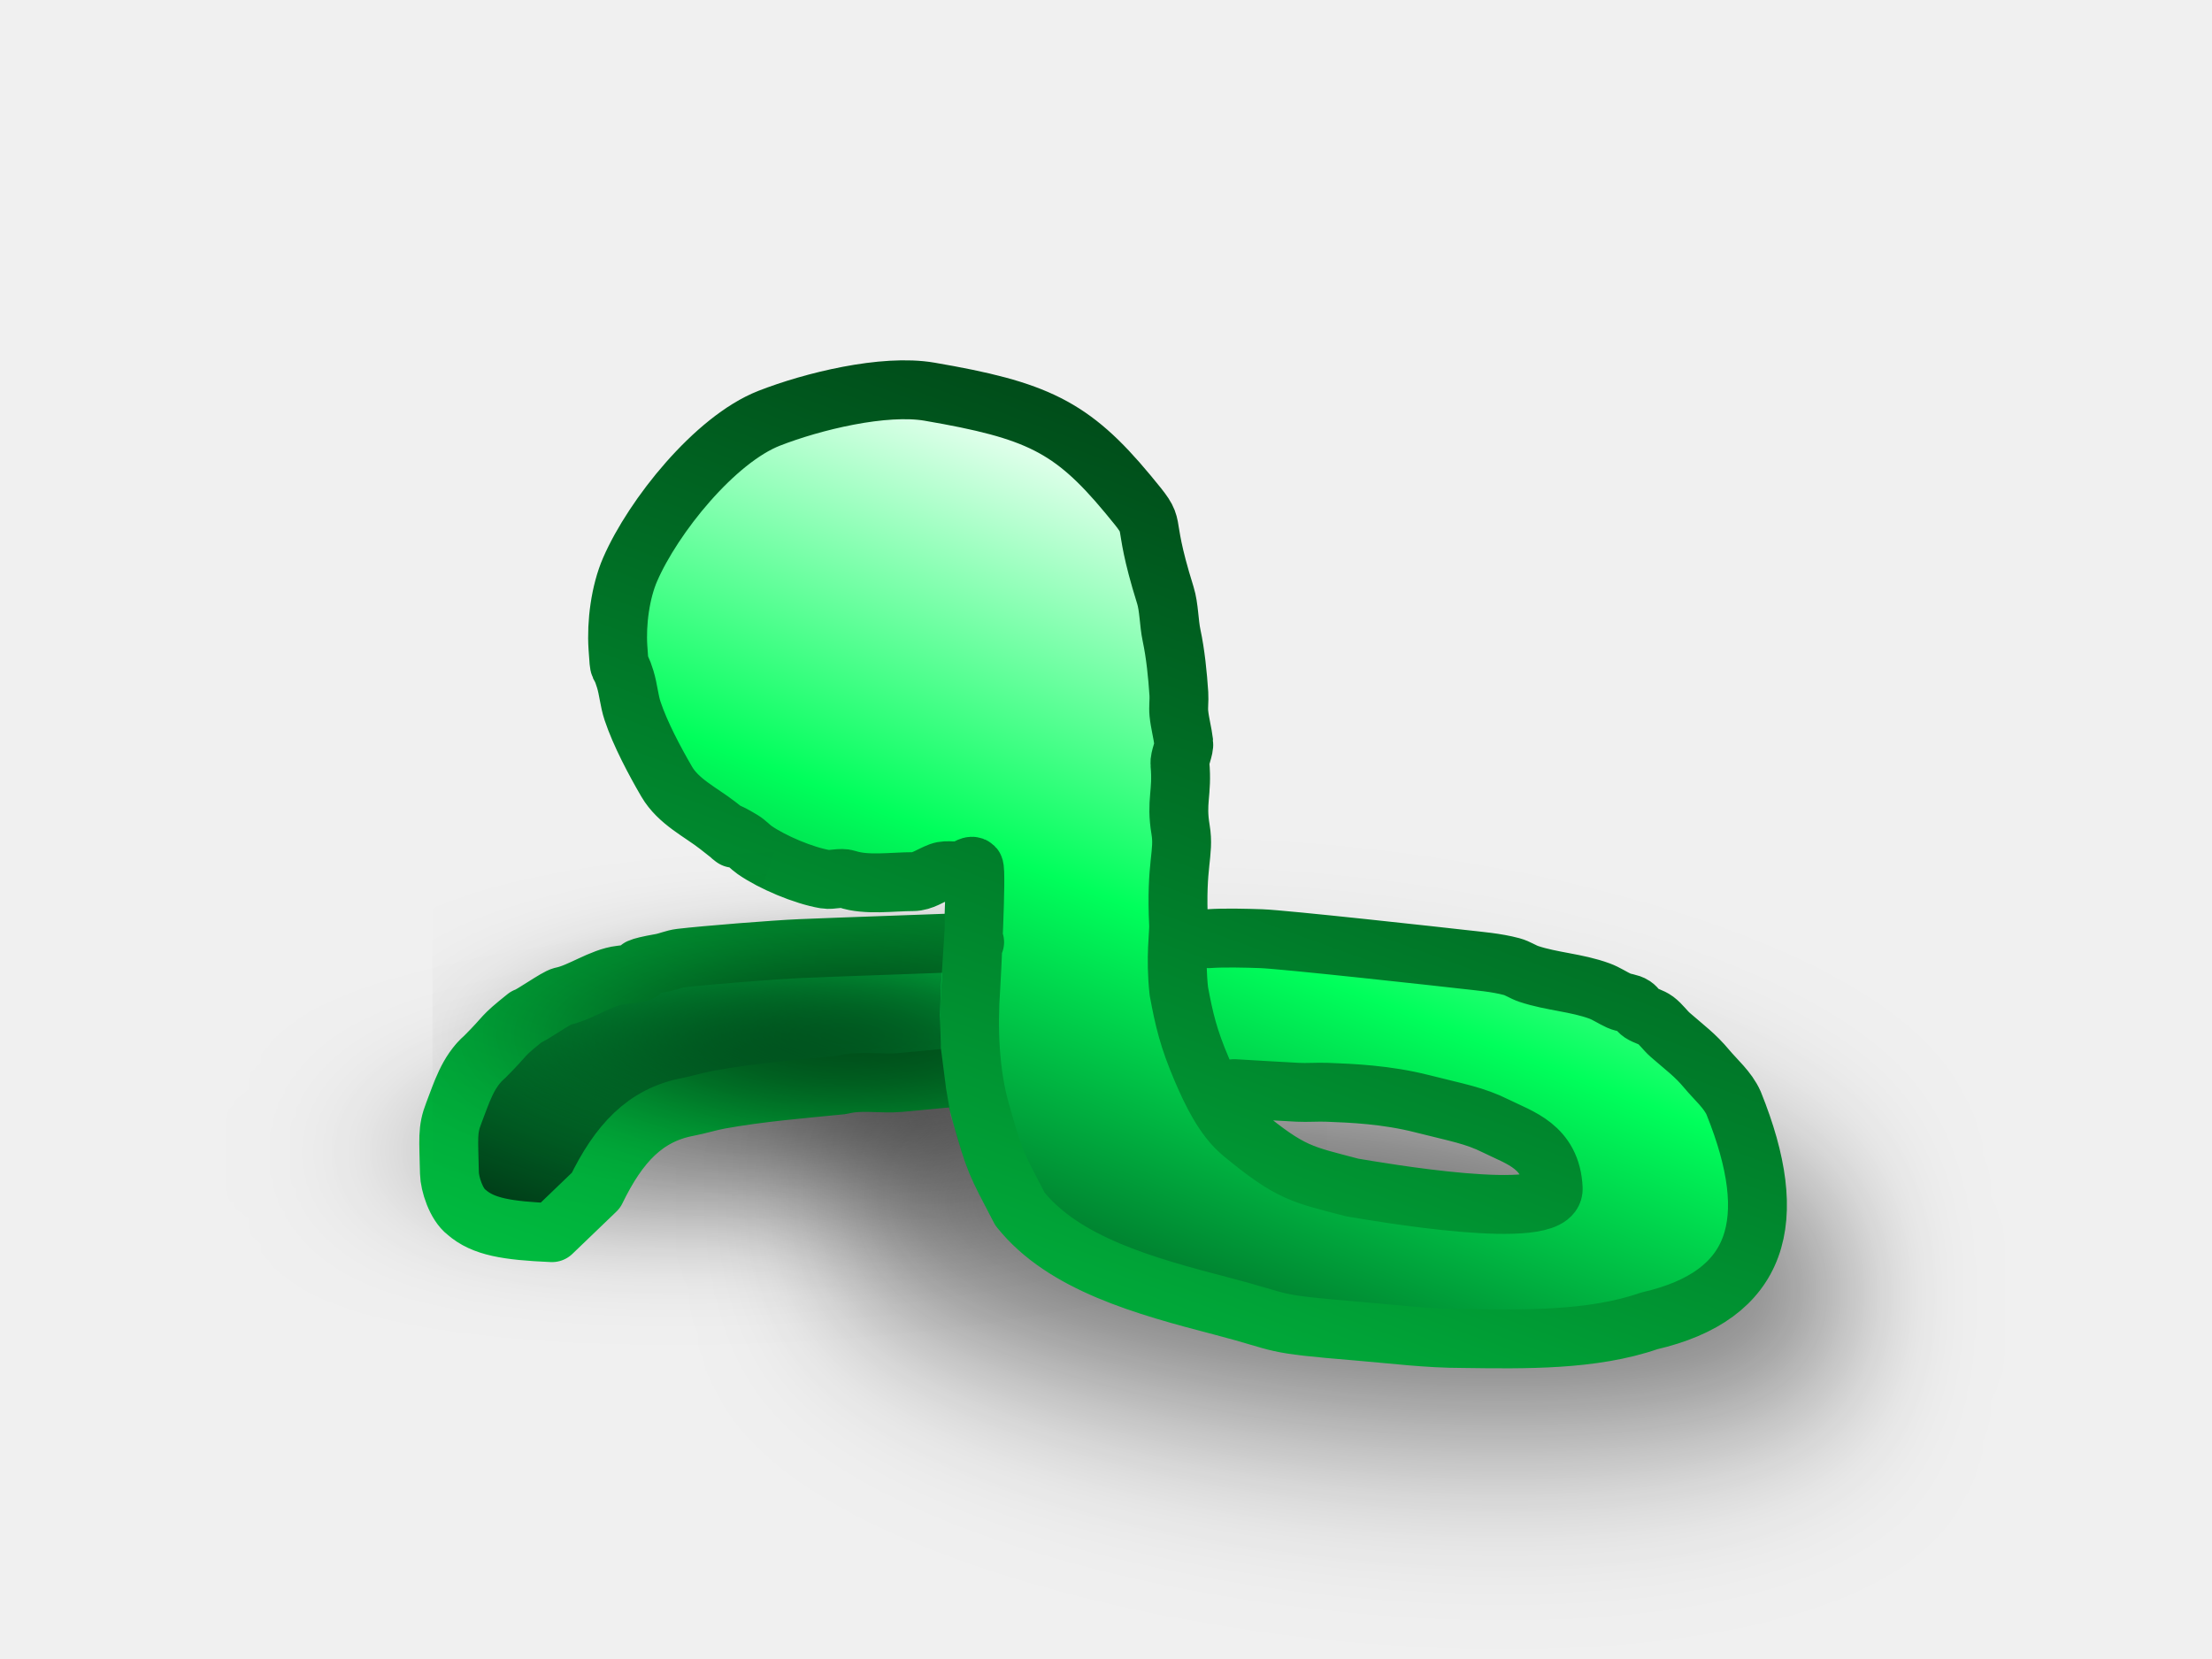
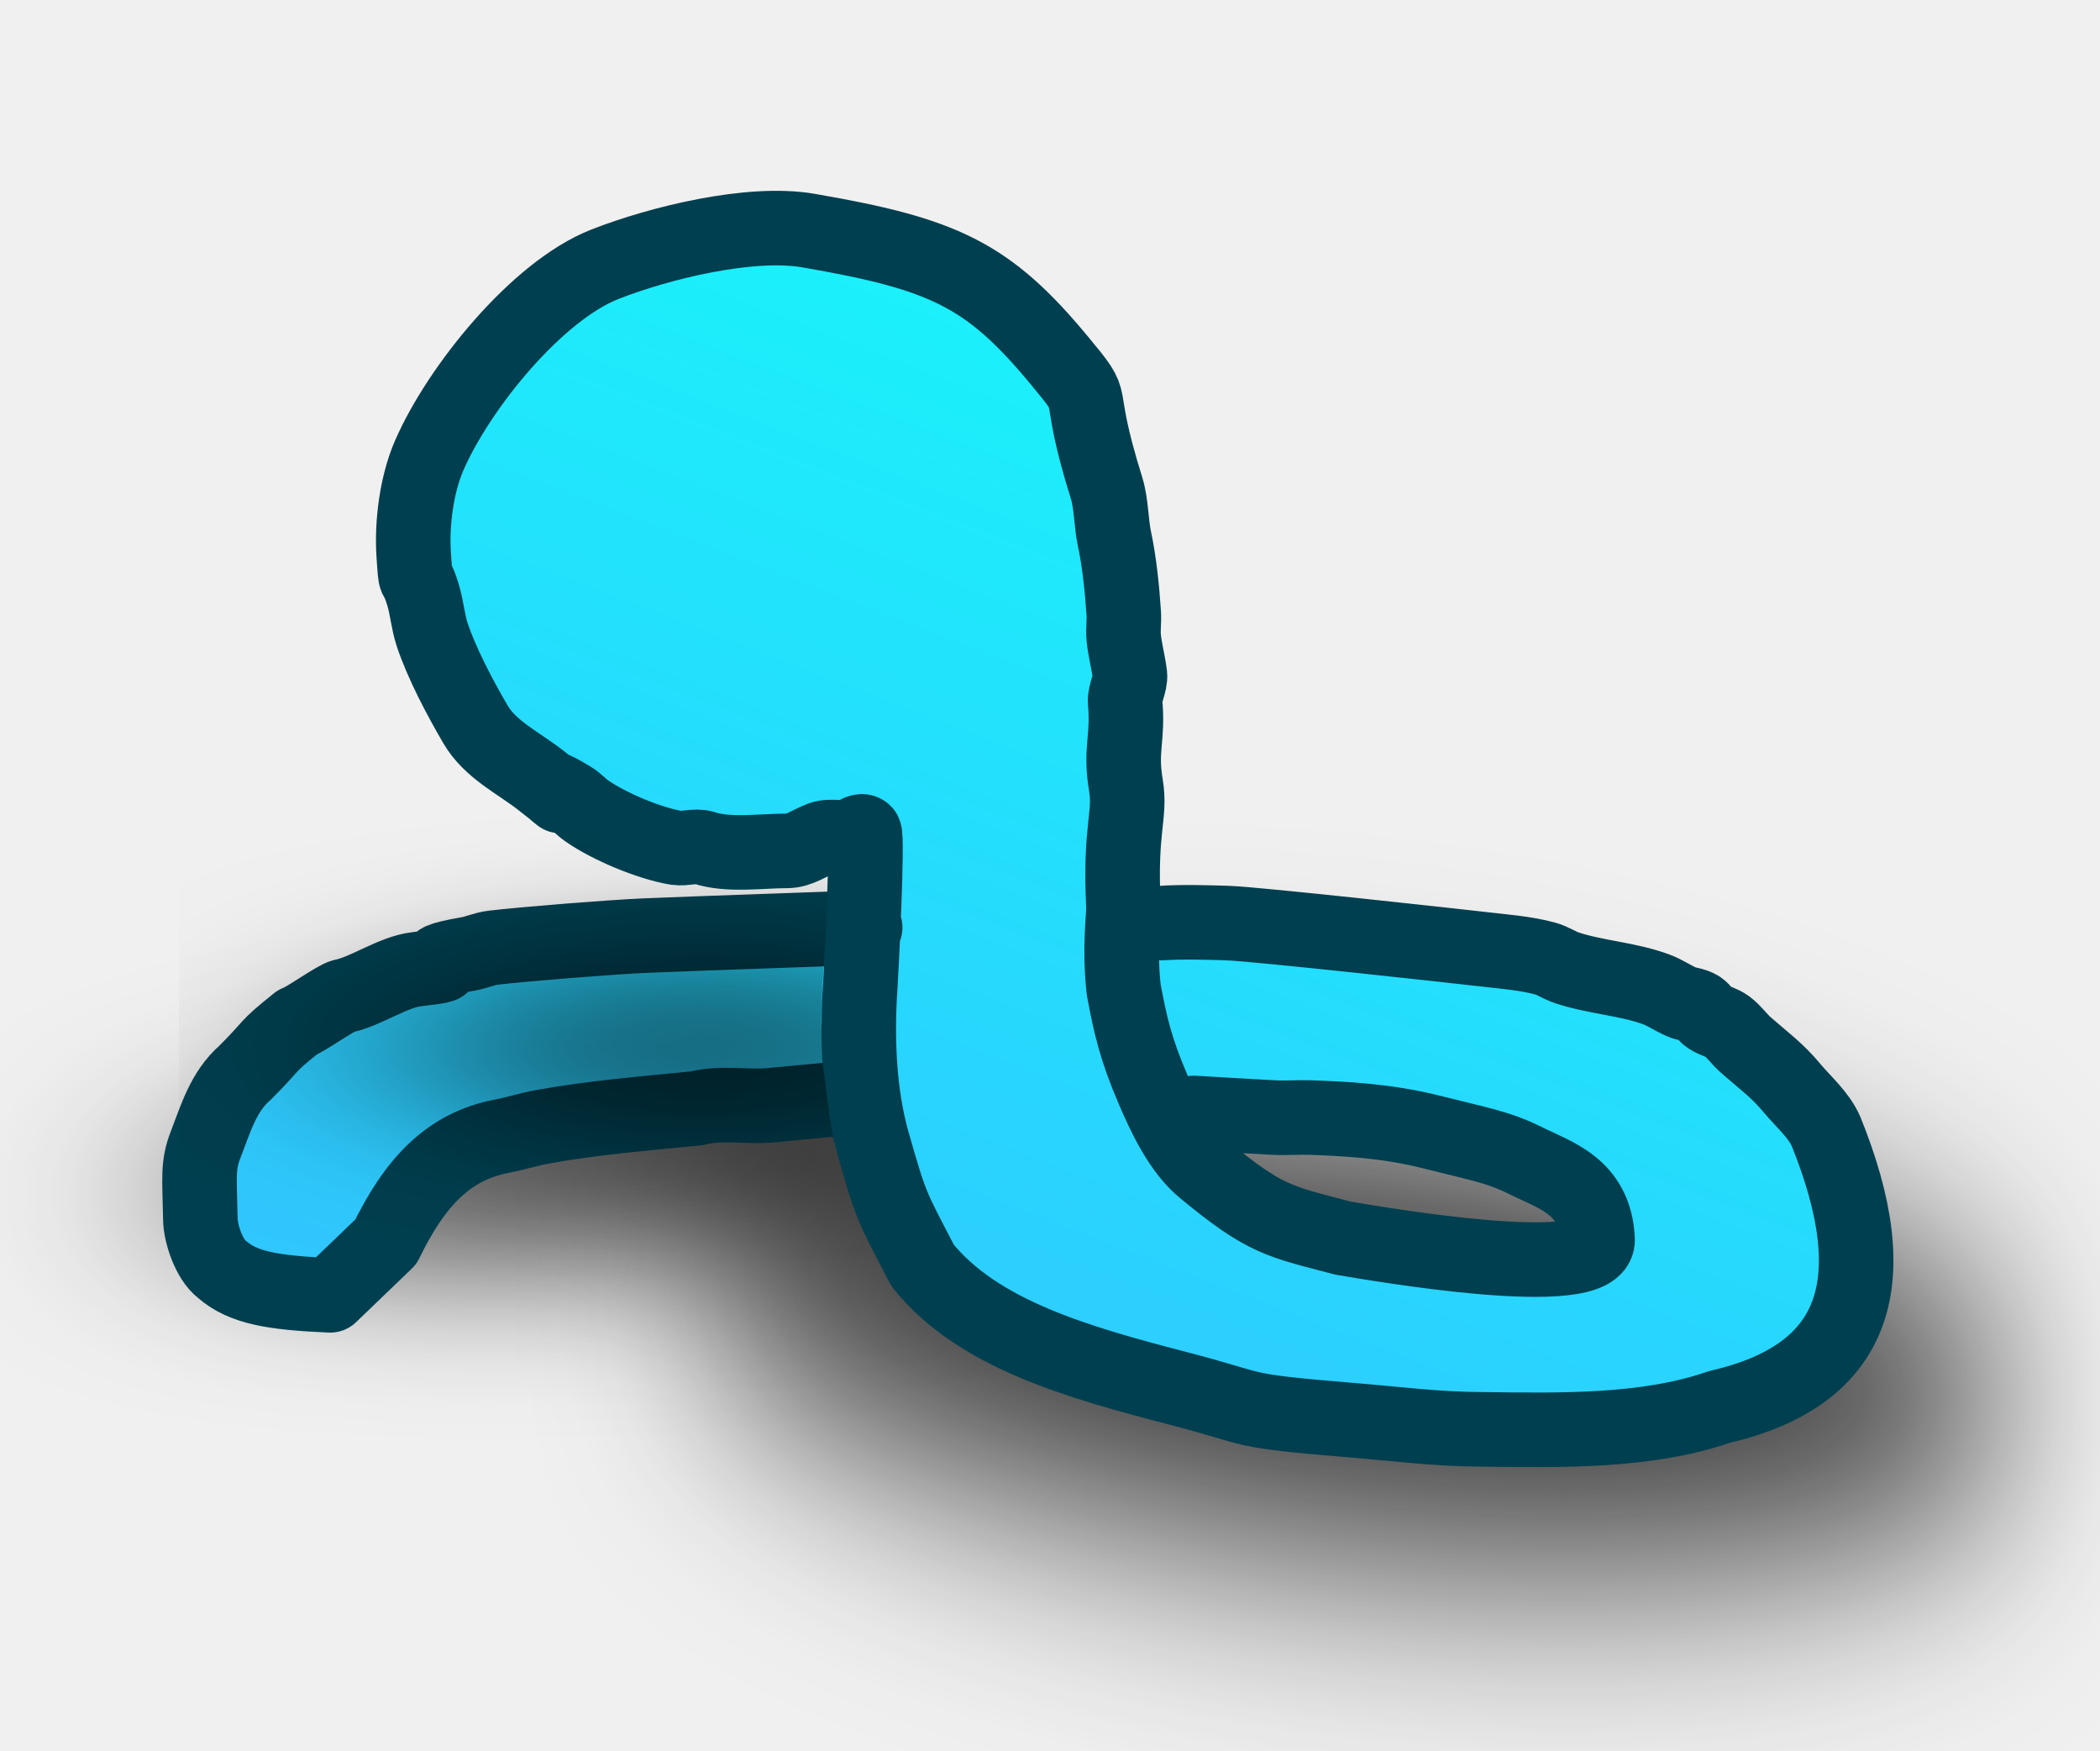
- <svg xmlns="http://www.w3.org/2000/svg" xmlns:xlink="http://www.w3.org/1999/xlink" width="800" height="600" viewBox="0 0 211.667 158.75" version="1.1" id="svg1">
+ <svg xmlns="http://www.w3.org/2000/svg" xmlns:xlink="http://www.w3.org/1999/xlink" width="600" height="500" viewBox="0 0 158.75 132.291" version="1.1" id="svg1">
  <defs id="defs1">
-     <linearGradient id="linearGradient1">
-       <stop style="stop-color:#003010;stop-opacity:1;" offset="0" id="stop3" />
-       <stop style="stop-color:#00c743;stop-opacity:1;" offset="1" id="stop2" />
+     <linearGradient id="linearGradient48">
+       <stop style="stop-color:#13fffa;stop-opacity:1;" offset="0" id="stop48" />
+       <stop style="stop-color:#34bfff;stop-opacity:1;" offset="1" id="stop49" />
    </linearGradient>
-     <linearGradient id="linearGradient48">
-       <stop style="stop-color:#ffffff;stop-opacity:1;" offset="0.194" id="stop1" />
-       <stop style="stop-color:#00ff5b;stop-opacity:1;" offset="0.523" id="stop48" />
-       <stop style="stop-color:#000705;stop-opacity:1;" offset="1" id="stop49" />
-     </linearGradient>
-     <linearGradient xlink:href="#linearGradient48" id="linearGradient49" x1="93.348" y1="-4.532" x2="56.015" y2="92.725" gradientUnits="userSpaceOnUse" gradientTransform="matrix(1.24083,0,0,1.24083,13.42804,27.97847)" />
+     <linearGradient xlink:href="#linearGradient48" id="linearGradient49" x1="93.348" y1="-4.532" x2="56.015" y2="92.725" gradientUnits="userSpaceOnUse" gradientTransform="matrix(1.24083,0,0,1.24083,-14.42883,7.919854)" />
    <mask maskUnits="userSpaceOnUse" id="mask1">
      <path id="path2" style="fill:#ffffff;fill-opacity:1;stroke:none;stroke-width:3.206;stroke-linecap:round;stroke-linejoin:round;stroke-dasharray:none;stroke-opacity:1" d="M 30.914,23.968 V 41.449 H 48.304 V 23.968 Z m 5.71,2.307 c 1.201,0.023 2.774,0.352 4.812,1.262 6.162,2.752 5.557,7.817 5.557,7.817 l -1.012,-0.019 -0.773,-0.106 -0.407,-0.114 -0.838,0.049 -0.642,-0.098 -0.716,-0.195 -1.204,-0.431 -0.903,-0.391 -0.789,-0.414 -0.569,-0.374 -0.439,-0.366 -0.195,-0.033 -0.13,-0.057 -0.431,-0.244 -0.951,-0.748 -1.154,-0.797 -0.732,-0.577 -0.407,-0.382 -0.471,-0.529 -0.293,-0.439 -0.415,-0.716 -0.374,-0.716 c 0,0 0.835,-1.434 3.476,-1.383 z" />
    </mask>
    <filter style="color-interpolation-filters:sRGB" id="filter3-4" x="-0.305" y="-1.229" width="1.609" height="3.457">
      <feGaussianBlur stdDeviation="19.184" id="feGaussianBlur3-8" />
    </filter>
    <filter style="color-interpolation-filters:sRGB" id="filter4" x="-0.531" y="-0.581" width="2.062" height="2.163">
      <feGaussianBlur stdDeviation="7.535" id="feGaussianBlur4" />
    </filter>
    <filter style="color-interpolation-filters:sRGB" id="filter5" x="-0.158" y="-0.636" width="1.315" height="2.273">
      <feGaussianBlur stdDeviation="9.936" id="feGaussianBlur5" />
    </filter>
    <mask maskUnits="userSpaceOnUse" id="mask6">
      <path id="path6" style="opacity:1;fill:#ffffff;fill-opacity:1;stroke:none;stroke-width:2.562;stroke-linecap:round;stroke-linejoin:round;stroke-opacity:1" d="M 6.153,-73.342 V 95.873 H 75.944 V -73.342 Z m 18.16,15.273 c 0.356,-0.242 41.661,1.939 41.661,1.939 l 5.786,120.245 -23.679,13.091 -2.859,-4.81 -1.983,-5.228 -1.18,-5.742 -0.566,-3.171 -0.268,-1.757 -0.346,-2.614 -0.346,-3.171 -0.456,-4.028 -0.299,-4.672 -0.346,-7.329 -0.063,-5.828 0.079,-5.528 0.233,-9.97 0.011,-2.728 0.011,-2 -0.946,1.121 -0.701,0.454 -0.667,0.061 -0.668,0.061 -1.179,0.152 -1.302,-0.091 L 33.115,9.963 32.859,9.75 31.779,9.902 30.967,9.447 29.966,8.72 29.076,7.811 28.274,6.902 27.718,6.205 30.21,-13.766 c 0,0 -6.253,-44.061 -5.897,-44.304 z" />
    </mask>
-     <linearGradient xlink:href="#linearGradient1" id="linearGradient3" x1="100.091" y1="1.138" x2="55.324" y2="124.131" gradientUnits="userSpaceOnUse" gradientTransform="translate(27.85687,20.05862)" />
  </defs>
-   <rect style="display:none;fill:#000000;fill-opacity:1;stroke-width:13.243;stroke-linecap:round;stroke-linejoin:round" id="rect1" width="196.528" height="146.844" x="-22.818" y="-5.889" />
  <g id="layer1">
-     <ellipse style="display:inline;opacity:0.539;mix-blend-mode:normal;fill:#000000;fill-opacity:1;stroke:none;stroke-width:2.269;stroke-linecap:round;stroke-linejoin:round;stroke-opacity:1;filter:url(#filter5)" id="path3" cx="123.977" cy="84.543" rx="75.599" ry="18.737" transform="matrix(0.6698913,0.07706307,-0.07567001,0.8488732,51.59675,37.67806)" />
-     <ellipse style="display:inline;opacity:0.539;fill:#000000;fill-opacity:1;stroke:none;stroke-width:2.269;stroke-linecap:round;stroke-linejoin:round;stroke-opacity:1;filter:url(#filter3-4)" id="path3-4" cx="123.977" cy="84.543" rx="75.599" ry="18.737" transform="matrix(0.4408356,-0.02896799,0.02179854,0.3317308,17.80148,83.97909)" />
-     <path style="fill:url(#linearGradient49);fill-opacity:1;stroke:none;stroke-width:5.077;stroke-linecap:round;stroke-linejoin:round;stroke-dasharray:none;stroke-opacity:1" d="m 58.468,110.947 c 4.023,-1.175 3.257,-4.247 7.359,-5.028 1.02,-0.194 2.013,-0.514 3.034,-0.7 3.839,-0.698 7.787,-1.012 11.669,-1.4 1.848,-0.481 3.74,-0.064 5.601,-0.233 0.79,-0.072 1.544,-0.392 2.334,-0.467 1.626,-0.155 3.267,0 4.901,0 3.518,0 6.976,0.133 10.502,0.233 3.033,0.087 6.078,6.7e-4 9.102,0.233 2.424,0.186 4.809,0.557 7.235,0.7 1.322,0.078 2.644,0.167 3.967,0.233 0.932,0.047 1.868,-0.035 2.8,0 2.38,0.089 5.689,0.225 9.124,1.098 3.373,0.857 4.993,1.106 7.088,2.153 2.217,1.108 5.259,1.926 5.445,5.959 0.151,3.288 -16.906,0.287 -19.231,-0.096 -4.793,-1.268 -5.837,-1.307 -10.559,-5.219 -1.74,-1.442 -2.133,-2.584 -2.369,-4.829 -0.284,-2.695 0.036,-5.478 -0.233,-8.168 0.165,-0.915 -0.359,-1.704 -0.467,-2.567 -0.288,-2.303 -0.317,-4.704 -0.7,-7.001 -0.458,-2.748 -1.542,-9.9 -1.795,-12.689 -0.056,-0.616 0.07,-1.505 0,-2.1 -0.111,-0.94 -0.373,-1.859 -0.467,-2.8 -0.062,-0.619 0.042,-1.246 0,-1.867 -0.12,-1.805 -0.323,-3.839 -0.7,-5.601 -0.256,-1.194 -0.234,-2.685 -0.596,-3.843 -2.606,-8.339 -0.381,-5.808 -3.605,-9.692 -5.368,-6.467 -8.732,-8.018 -18.949,-9.776 -4.373,-0.753 -11.221,0.923 -15.357,2.542 -5.181,2.027 -11.08,9.358 -13.302,14.469 -0.94,2.162 -1.323,5.119 -1.167,7.468 0.182,2.733 0.069,0.984 0.7,3.034 0.305,0.992 0.372,2.049 0.7,3.034 0.727,2.182 2.117,4.796 3.267,6.768 1.115,1.911 3.217,2.891 4.901,4.201 3.86,3.002 -1.286,-0.771 2.334,1.4 0.427,0.256 0.759,0.648 1.167,0.933 1.681,1.176 4.719,2.459 6.768,2.8 0.637,0.106 1.491,-0.203 2.1,0 1.842,0.614 4.316,0.233 6.301,0.233 0.899,0 1.68,-0.601 2.567,-0.933 0.722,-0.271 1.567,0.073 2.334,-0.233 0.298,-0.119 0.707,-0.46 0.933,-0.233 0.282,0.282 -0.249,10.735 -0.305,11.522 -0.276,3.864 -0.126,8.195 0.933,11.902 1.414,4.948 1.391,4.729 3.771,9.303 4.19,5.234 11.881,7.361 19.427,9.322 6.203,1.612 4.07,1.637 12.955,2.369 3.454,0.285 6.586,0.7 10.035,0.7 5.84,0.077 12.373,0.197 17.783,-1.684 10.556,-2.429 12.661,-9.532 8.095,-20.834 -0.555,-1.269 -1.716,-2.245 -2.567,-3.267 -1.131,-1.357 -2.044,-1.993 -3.501,-3.267 -0.497,-0.435 -0.872,-1.004 -1.4,-1.4 -0.417,-0.313 -0.966,-0.411 -1.4,-0.7 -0.275,-0.183 -0.426,-0.517 -0.7,-0.7 -0.409,-0.273 -0.952,-0.263 -1.4,-0.467 -0.633,-0.288 -1.214,-0.693 -1.867,-0.933 -2.197,-0.809 -4.558,-0.897 -6.768,-1.634 -0.562,-0.187 -1.061,-0.547 -1.634,-0.7 -1.52,-0.405 -3.105,-0.518 -4.667,-0.7 -1.886,-0.219 -17.195,-1.906 -19.323,-1.976 -1.467,-0.048 -2.971,-0.105 -4.434,0 -2.807,0.2 -5.61,0.421 -8.401,0.7 -1.824,0.182 -3.772,0 -5.601,0 -4.956,0 -9.986,-0.247 -14.936,0 -4.909,0.245 -9.79,0.962 -14.702,1.167 -2.438,0.102 -5.041,-0.286 -7.468,0 -0.637,0.075 -1.235,0.355 -1.867,0.467 -4.948,0.873 0.573,-0.271 -3.967,0.233 -1.834,0.204 -2.477,0.589 -4.201,0.933 -0.539,0.108 -1.102,0.092 -1.634,0.233 -3.141,0.838 -5.905,2.638 -8.168,4.901 -1.659,1.433 -2.238,1.634 -2.16,3.664 0.013,0.33 0.601,8.451 2.16,7.16 0.804,-0.665 -1.067,5.765 -0.085,6.502 1.596,1.397 5.388,-0.398 9.711,-0.208 z" id="path46" />
-     <path style="fill:none;fill-opacity:1;stroke:url(#linearGradient3);stroke-width:5.635;stroke-linecap:round;stroke-linejoin:round;stroke-dasharray:none" d="m 93.263,90.154 c -4.944,0.196 -11.759,0.411 -16.672,0.616 -2.438,0.102 -9.037,0.628 -11.464,0.913 -0.637,0.075 -1.235,0.355 -1.867,0.467 -4.948,0.873 0.665,0.649 -3.875,1.153 -1.834,0.204 -3.857,1.693 -5.581,2.038 -0.539,0.108 -2.942,1.84 -3.474,1.982 -2.543,2.034 -1.673,1.534 -3.936,3.797 -1.659,1.433 -2.237,3.51 -2.976,5.401 -0.638,1.631 -0.475,2.455 -0.413,5.719 0.02,1.043 0.652,3.015 1.634,3.752 1.596,1.397 3.858,1.772 8.181,1.961 l 4.207,-4.043 c 2.183,-4.487 4.697,-7.209 8.799,-7.991 1.02,-0.194 2.013,-0.514 3.034,-0.7 3.839,-0.698 7.787,-1.012 11.669,-1.4 1.848,-0.481 3.74,-0.064 5.601,-0.233 0.79,-0.072 4.17,-0.392 4.96,-0.467 m 27.001,1.053 c 1.322,0.078 4.756,0.281 6.079,0.348 0.932,0.047 1.868,-0.035 2.8,0 2.38,0.089 5.689,0.225 9.124,1.098 3.373,0.857 4.993,1.106 7.088,2.153 2.217,1.108 5.259,1.926 5.445,5.959 0.151,3.288 -16.906,0.287 -19.231,-0.096 -4.793,-1.268 -5.837,-1.307 -10.559,-5.219 -1.74,-1.442 -2.933,-3.964 -3.822,-6.04 -1.293,-3.018 -1.7,-4.792 -2.211,-7.522 -0.359,-3.297 0.02,-5.493 -0.023,-6.361 -0.288,-5.855 0.571,-6.803 0.188,-9.1 -0.458,-2.748 0.194,-3.483 -0.059,-6.271 -0.056,-0.616 0.433,-1.465 0.363,-2.06 -0.111,-0.94 -0.373,-1.859 -0.467,-2.8 -0.062,-0.619 0.042,-1.246 0,-1.867 -0.12,-1.805 -0.323,-3.839 -0.7,-5.601 -0.256,-1.194 -0.234,-2.685 -0.596,-3.843 -2.606,-8.339 -0.381,-5.808 -3.605,-9.692 -5.368,-6.467 -8.732,-8.018 -18.949,-9.776 -4.373,-0.753 -11.221,0.923 -15.357,2.542 -5.181,2.027 -11.08,9.358 -13.302,14.469 -0.94,2.162 -1.323,5.119 -1.167,7.468 0.182,2.733 0.069,0.984 0.7,3.034 0.305,0.992 0.372,2.049 0.7,3.034 0.727,2.182 2.117,4.796 3.267,6.768 1.115,1.911 3.217,2.891 4.901,4.201 3.86,3.002 -1.286,-0.771 2.334,1.4 0.427,0.256 0.759,0.648 1.167,0.933 1.681,1.176 4.719,2.459 6.768,2.8 0.637,0.106 1.491,-0.203 2.1,0 1.842,0.614 4.316,0.233 6.301,0.233 0.899,0 1.68,-0.601 2.567,-0.933 0.722,-0.271 1.567,0.073 2.334,-0.233 0.298,-0.119 0.707,-0.46 0.933,-0.233 0.282,0.282 -0.249,10.735 -0.305,11.522 -0.276,3.864 -0.126,8.195 0.933,11.902 1.414,4.948 1.391,4.729 3.771,9.303 4.19,5.234 11.881,7.361 19.427,9.322 6.203,1.612 4.07,1.637 12.955,2.369 3.454,0.285 6.586,0.7 10.035,0.7 5.84,0.077 12.373,0.197 17.783,-1.684 10.556,-2.429 12.661,-9.532 8.095,-20.834 -0.555,-1.269 -1.716,-2.245 -2.567,-3.267 -1.131,-1.357 -2.044,-1.993 -3.501,-3.267 -0.497,-0.435 -0.872,-1.004 -1.4,-1.4 -0.417,-0.313 -0.966,-0.411 -1.4,-0.7 -0.275,-0.183 -0.426,-0.517 -0.7,-0.7 -0.409,-0.273 -0.952,-0.263 -1.4,-0.467 -0.633,-0.288 -1.214,-0.693 -1.867,-0.933 -2.197,-0.809 -4.558,-0.897 -6.768,-1.634 -0.562,-0.187 -1.061,-0.547 -1.634,-0.7 -1.52,-0.405 -3.105,-0.518 -4.667,-0.7 -1.886,-0.219 -17.195,-1.906 -19.323,-1.976 -1.467,-0.048 -3.542,-0.105 -5.005,0" id="path46-4" />
-     <ellipse style="opacity:0.513;mix-blend-mode:normal;fill:#000000;fill-opacity:1;stroke:none;stroke-width:2.269;stroke-linecap:round;stroke-linejoin:round;stroke-opacity:1;filter:url(#filter4)" id="path4" cx="33.215" cy="32.479" rx="17.021" ry="15.549" transform="matrix(1.461693,0,0,0.5367264,32.39528,81.67348)" mask="url(#mask6)" />
+     <ellipse style="opacity:0.775;mix-blend-mode:normal;fill:#000000;fill-opacity:1;stroke:none;stroke-width:2.269;stroke-linecap:round;stroke-linejoin:round;stroke-opacity:1;filter:url(#filter5)" id="path3" cx="123.977" cy="84.543" rx="75.599" ry="18.737" transform="matrix(0.6698913,0.07706307,-0.07567001,0.8488732,25.85655,19.73611)" />
+     <ellipse style="opacity:0.775;fill:#000000;fill-opacity:1;stroke:none;stroke-width:2.269;stroke-linecap:round;stroke-linejoin:round;stroke-opacity:1;filter:url(#filter3-4)" id="path3-4" cx="123.977" cy="84.543" rx="75.599" ry="18.737" transform="matrix(0.4408356,-0.02896799,0.02179854,0.3317308,-10.05538,63.92047)" />
+     <path style="fill:url(#linearGradient49);fill-opacity:1;stroke:none;stroke-width:5.077;stroke-linecap:round;stroke-linejoin:round;stroke-dasharray:none;stroke-opacity:1" d="m 30.611,90.888 c 4.023,-1.175 3.257,-4.247 7.359,-5.028 1.02,-0.194 2.013,-0.514 3.034,-0.7 3.839,-0.698 7.787,-1.012 11.669,-1.4 1.848,-0.481 3.74,-0.064 5.601,-0.233 0.79,-0.072 1.544,-0.392 2.334,-0.467 1.626,-0.155 3.267,0 4.901,0 3.518,0 6.976,0.133 10.502,0.233 3.033,0.087 6.078,6.7e-4 9.101,0.233 2.424,0.186 4.809,0.557 7.235,0.7 1.322,0.078 2.644,0.167 3.967,0.233 0.932,0.047 1.868,-0.035 2.8,0 2.38,0.089 5.689,0.225 9.124,1.098 3.373,0.857 4.993,1.106 7.088,2.153 2.217,1.108 5.259,1.926 5.445,5.959 0.151,3.288 -16.906,0.287 -19.231,-0.096 -4.793,-1.268 -5.836,-1.307 -10.559,-5.219 -1.74,-1.442 -2.133,-2.584 -2.369,-4.829 -0.284,-2.695 0.036,-5.478 -0.233,-8.168 0.165,-0.915 -0.359,-1.704 -0.467,-2.567 -0.288,-2.303 -0.317,-4.704 -0.7,-7.001 -0.458,-2.748 -1.542,-9.9 -1.795,-12.689 -0.056,-0.616 0.07,-1.505 0,-2.1 -0.111,-0.94 -0.373,-1.859 -0.467,-2.8 -0.062,-0.619 0.042,-1.246 0,-1.867 -0.12,-1.805 -0.323,-3.839 -0.7,-5.601 -0.256,-1.194 -0.234,-2.685 -0.596,-3.843 -2.606,-8.339 -0.381,-5.808 -3.605,-9.692 -5.368,-6.467 -8.732,-8.018 -18.948,-9.776 -4.373,-0.753 -11.221,0.923 -15.357,2.542 -5.181,2.027 -11.08,9.358 -13.302,14.469 -0.94,2.162 -1.323,5.119 -1.167,7.468 0.182,2.733 0.069,0.984 0.7,3.034 0.305,0.992 0.372,2.049 0.7,3.034 0.727,2.182 2.117,4.796 3.267,6.768 1.115,1.911 3.217,2.891 4.901,4.201 3.86,3.002 -1.286,-0.771 2.334,1.4 0.427,0.256 0.759,0.648 1.167,0.933 1.681,1.176 4.719,2.459 6.768,2.8 0.637,0.106 1.491,-0.203 2.1,0 1.842,0.614 4.316,0.233 6.301,0.233 0.899,0 1.68,-0.601 2.567,-0.933 0.722,-0.271 1.567,0.073 2.334,-0.233 0.298,-0.119 0.707,-0.46 0.933,-0.233 0.282,0.282 -0.249,10.735 -0.305,11.522 -0.276,3.864 -0.126,8.195 0.933,11.902 1.414,4.948 1.391,4.729 3.771,9.303 4.19,5.234 11.881,7.361 19.427,9.322 6.203,1.612 4.07,1.637 12.955,2.369 3.454,0.285 6.586,0.7 10.035,0.7 5.84,0.077 12.373,0.197 17.783,-1.684 10.556,-2.429 12.661,-9.532 8.095,-20.834 -0.555,-1.269 -1.716,-2.245 -2.567,-3.267 -1.131,-1.357 -2.044,-1.993 -3.501,-3.267 -0.497,-0.435 -0.872,-1.004 -1.4,-1.4 -0.417,-0.313 -0.966,-0.411 -1.4,-0.7 -0.275,-0.183 -0.426,-0.517 -0.7,-0.7 -0.409,-0.273 -0.952,-0.263 -1.4,-0.467 -0.633,-0.288 -1.214,-0.693 -1.867,-0.933 -2.197,-0.809 -4.558,-0.897 -6.768,-1.634 -0.562,-0.187 -1.061,-0.547 -1.634,-0.7 -1.52,-0.405 -3.105,-0.518 -4.667,-0.7 -1.886,-0.219 -17.195,-1.906 -19.323,-1.976 -1.467,-0.048 -2.971,-0.105 -4.434,0 -2.807,0.2 -5.61,0.421 -8.401,0.7 -1.824,0.182 -3.772,0 -5.601,0 -4.956,0 -9.986,-0.247 -14.936,0 -4.909,0.245 -9.79,0.962 -14.702,1.167 -2.438,0.102 -5.041,-0.286 -7.468,0 -0.637,0.075 -1.235,0.355 -1.867,0.467 -4.948,0.873 0.573,-0.271 -3.967,0.233 -1.834,0.204 -2.477,0.589 -4.201,0.933 -0.539,0.108 -1.102,0.092 -1.634,0.233 -3.141,0.838 -5.905,2.638 -8.168,4.901 -1.659,1.433 -2.238,1.634 -2.16,3.664 0.013,0.33 0.601,8.451 2.16,7.16 0.804,-0.665 -1.067,5.765 -0.085,6.502 1.596,1.397 5.388,-0.398 9.711,-0.208 z" id="path46" />
+     <path style="fill:none;fill-opacity:1;stroke:#003f4f;stroke-width:5.635;stroke-linecap:round;stroke-linejoin:round;stroke-dasharray:none;stroke-opacity:1" d="m 65.406,70.096 c -4.944,0.196 -11.759,0.411 -16.672,0.616 -2.438,0.102 -9.037,0.628 -11.464,0.913 -0.637,0.075 -1.235,0.355 -1.867,0.467 -4.948,0.873 0.665,0.649 -3.875,1.153 -1.834,0.204 -3.857,1.693 -5.581,2.038 -0.539,0.108 -2.942,1.84 -3.474,1.982 -2.543,2.034 -1.673,1.534 -3.936,3.797 -1.659,1.433 -2.237,3.51 -2.976,5.401 -0.638,1.631 -0.475,2.455 -0.413,5.719 0.02,1.043 0.652,3.015 1.634,3.752 1.596,1.397 3.858,1.772 8.181,1.961 l 4.207,-4.043 c 2.183,-4.487 4.697,-7.209 8.799,-7.991 1.02,-0.194 2.013,-0.514 3.034,-0.7 3.839,-0.698 7.787,-1.012 11.669,-1.4 1.848,-0.481 3.74,-0.064 5.601,-0.233 0.79,-0.072 4.17,-0.392 4.96,-0.467 m 27.001,1.053 c 1.322,0.078 4.756,0.281 6.079,0.348 0.932,0.047 1.868,-0.035 2.8,0 2.38,0.089 5.689,0.225 9.124,1.098 3.373,0.857 4.993,1.106 7.088,2.153 2.217,1.108 5.259,1.926 5.445,5.959 0.151,3.288 -16.906,0.287 -19.231,-0.096 -4.793,-1.268 -5.836,-1.307 -10.559,-5.219 -1.74,-1.442 -2.933,-3.964 -3.822,-6.04 -1.293,-3.018 -1.7,-4.792 -2.211,-7.522 -0.359,-3.297 0.02,-5.493 -0.023,-6.361 -0.288,-5.855 0.571,-6.803 0.188,-9.1 -0.458,-2.748 0.194,-3.483 -0.059,-6.271 -0.056,-0.616 0.433,-1.465 0.363,-2.06 -0.111,-0.94 -0.373,-1.859 -0.467,-2.8 -0.062,-0.619 0.042,-1.246 0,-1.867 -0.12,-1.805 -0.323,-3.839 -0.7,-5.601 -0.256,-1.194 -0.234,-2.685 -0.596,-3.843 -2.606,-8.339 -0.381,-5.808 -3.605,-9.692 -5.368,-6.467 -8.732,-8.018 -18.949,-9.776 -4.373,-0.753 -11.221,0.923 -15.357,2.542 -5.181,2.027 -11.08,9.358 -13.302,14.469 -0.94,2.162 -1.323,5.119 -1.167,7.468 0.182,2.733 0.069,0.984 0.7,3.034 0.305,0.992 0.372,2.049 0.7,3.034 0.727,2.182 2.117,4.796 3.267,6.768 1.115,1.911 3.217,2.891 4.901,4.201 3.86,3.002 -1.286,-0.771 2.334,1.4 0.427,0.256 0.759,0.648 1.167,0.933 1.681,1.176 4.719,2.459 6.768,2.8 0.637,0.106 1.491,-0.203 2.1,0 1.842,0.614 4.316,0.233 6.301,0.233 0.899,0 1.68,-0.601 2.567,-0.933 0.722,-0.271 1.567,0.073 2.334,-0.233 0.298,-0.119 0.707,-0.46 0.933,-0.233 0.282,0.282 -0.249,10.735 -0.305,11.522 -0.276,3.864 -0.126,8.195 0.933,11.902 1.414,4.948 1.391,4.729 3.771,9.303 4.19,5.234 11.881,7.361 19.427,9.322 6.203,1.612 4.07,1.637 12.955,2.369 3.454,0.285 6.586,0.7 10.035,0.7 5.84,0.077 12.373,0.197 17.783,-1.684 10.556,-2.429 12.661,-9.532 8.095,-20.834 -0.555,-1.269 -1.716,-2.245 -2.567,-3.267 -1.131,-1.357 -2.044,-1.993 -3.501,-3.267 -0.497,-0.435 -0.872,-1.004 -1.4,-1.4 -0.417,-0.313 -0.966,-0.411 -1.4,-0.7 -0.275,-0.183 -0.426,-0.517 -0.7,-0.7 -0.409,-0.273 -0.952,-0.263 -1.4,-0.467 -0.633,-0.288 -1.214,-0.693 -1.867,-0.933 -2.197,-0.809 -4.558,-0.897 -6.768,-1.634 -0.562,-0.187 -1.061,-0.547 -1.634,-0.7 -1.52,-0.405 -3.105,-0.518 -4.667,-0.7 -1.886,-0.219 -17.195,-1.906 -19.323,-1.976 -1.467,-0.048 -3.542,-0.105 -5.005,0" id="path46-4" />
+     <ellipse style="opacity:0.513;mix-blend-mode:normal;fill:#000000;fill-opacity:1;stroke:none;stroke-width:2.269;stroke-linecap:round;stroke-linejoin:round;stroke-opacity:1;filter:url(#filter4)" id="path4" cx="33.215" cy="32.479" rx="17.021" ry="15.549" transform="matrix(1.461693,0,0,0.5367264,4.538416,61.61487)" mask="url(#mask6)" />
  </g>
</svg>
